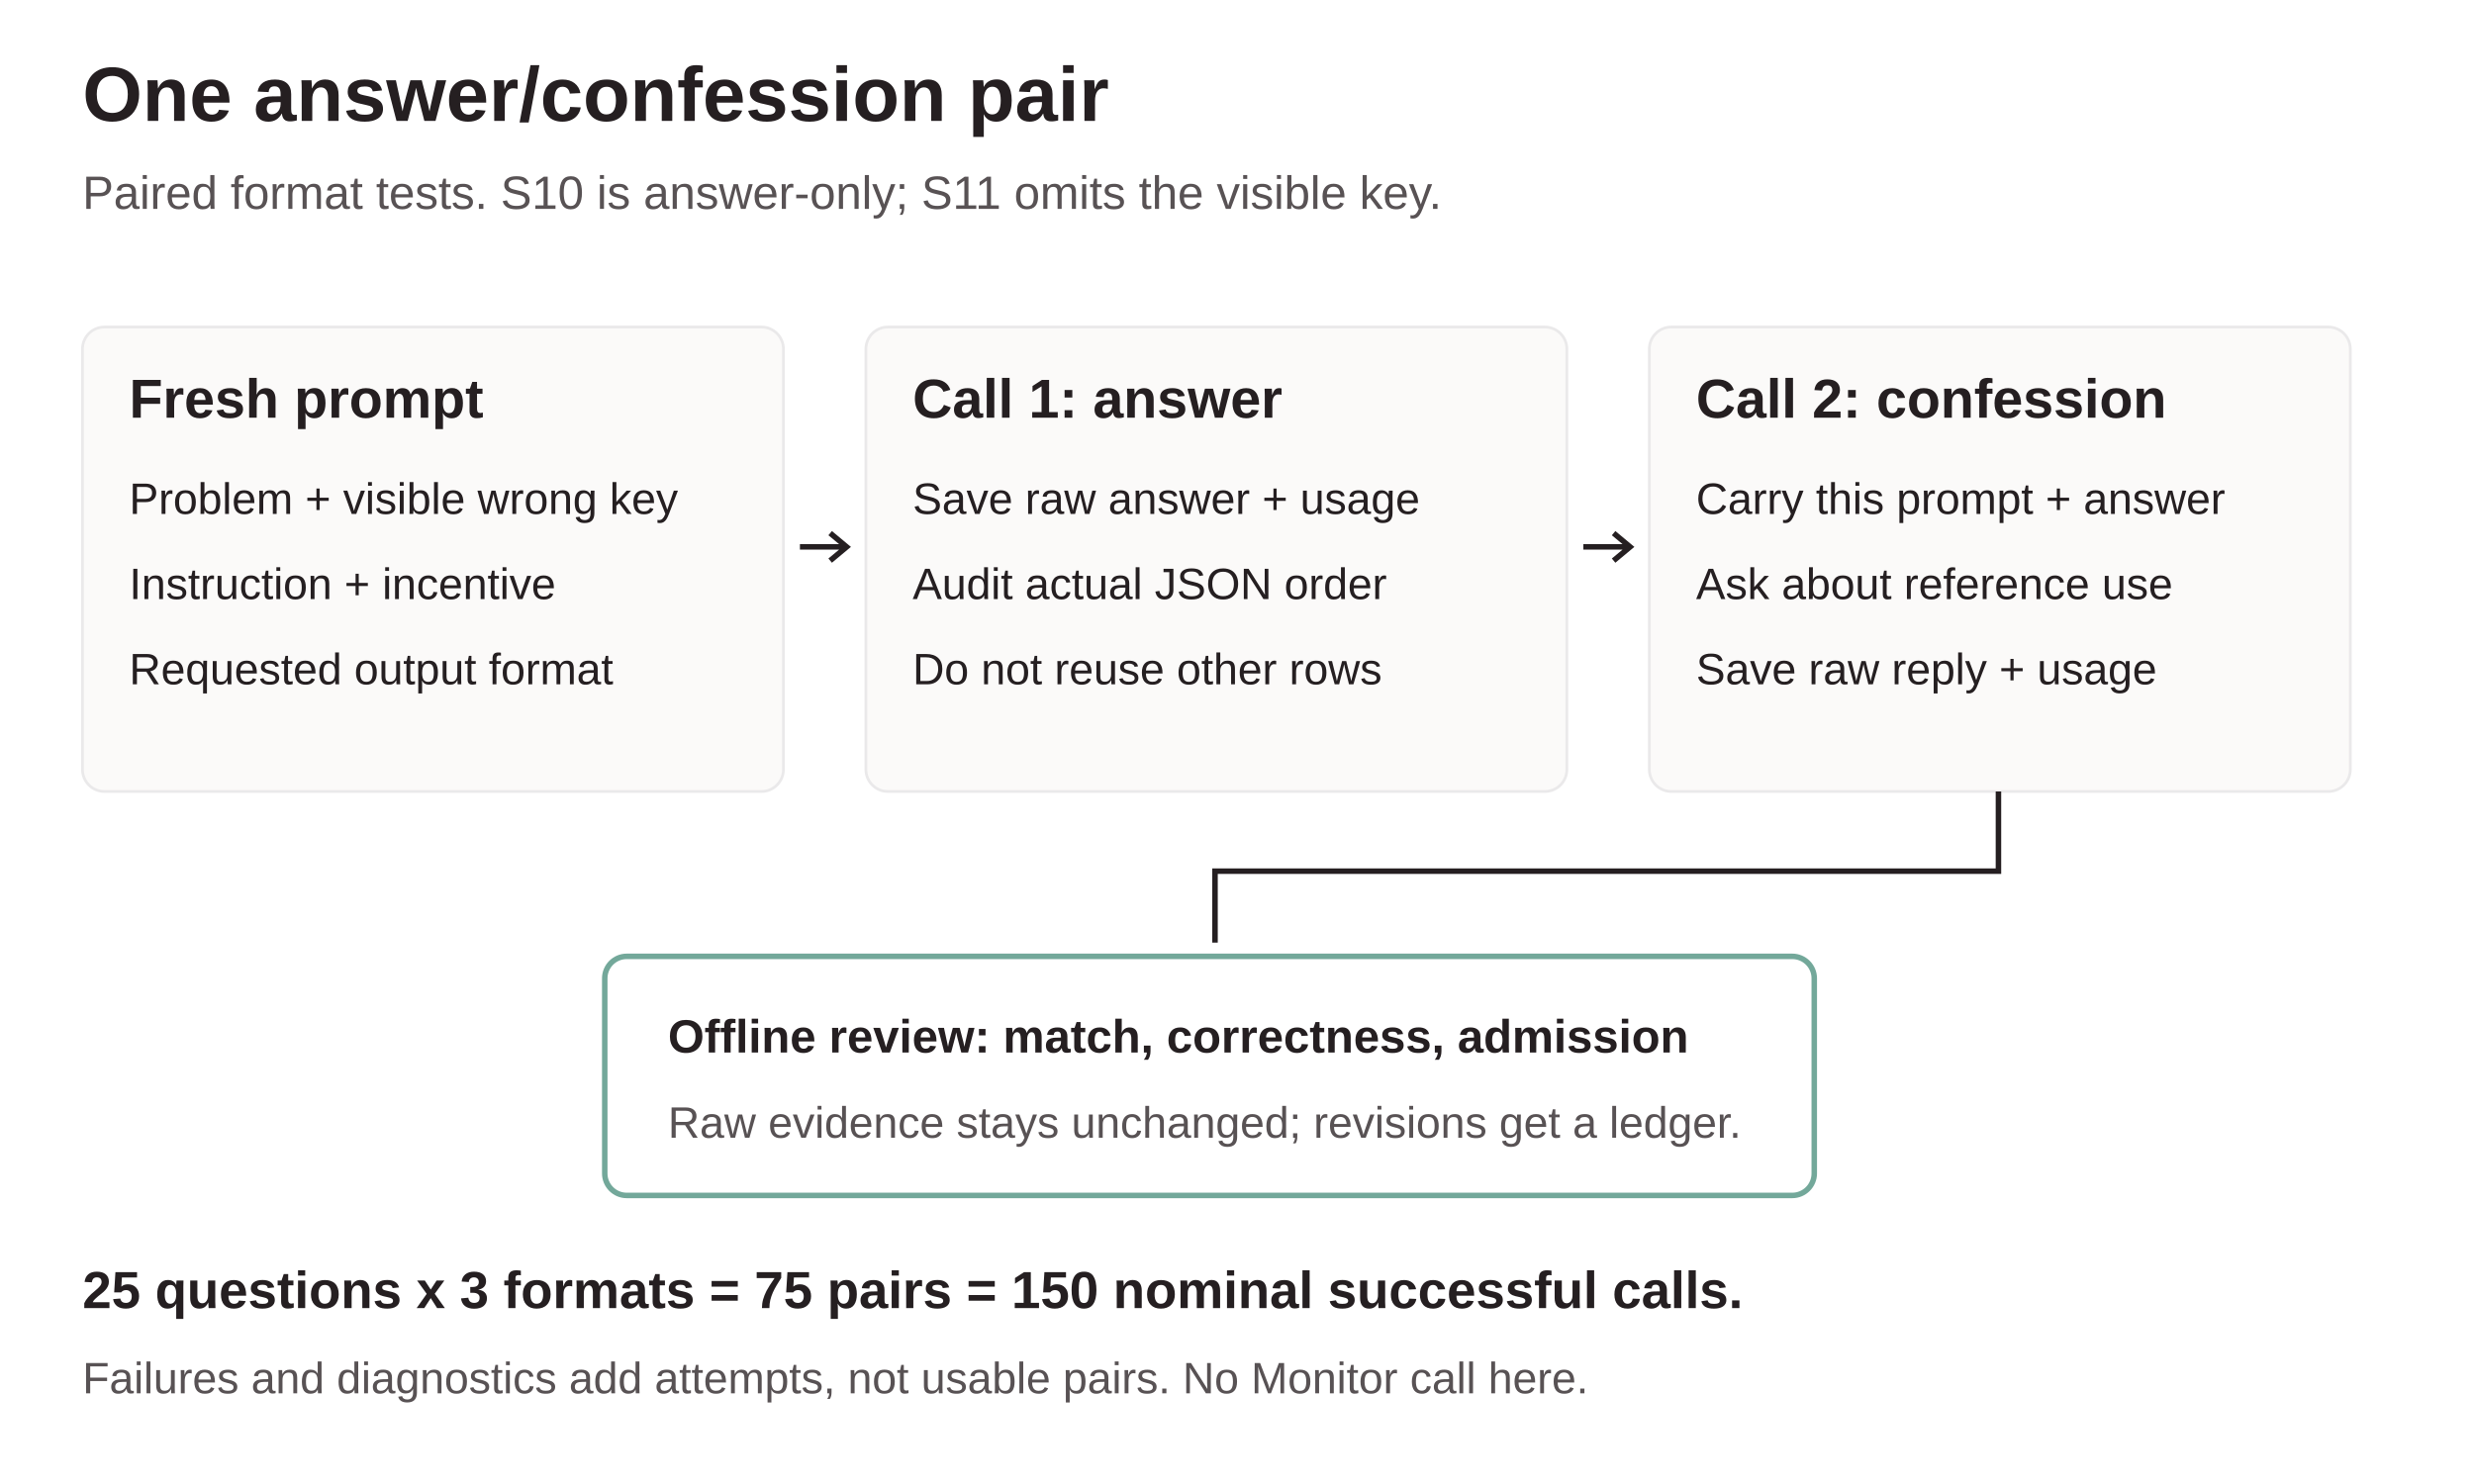
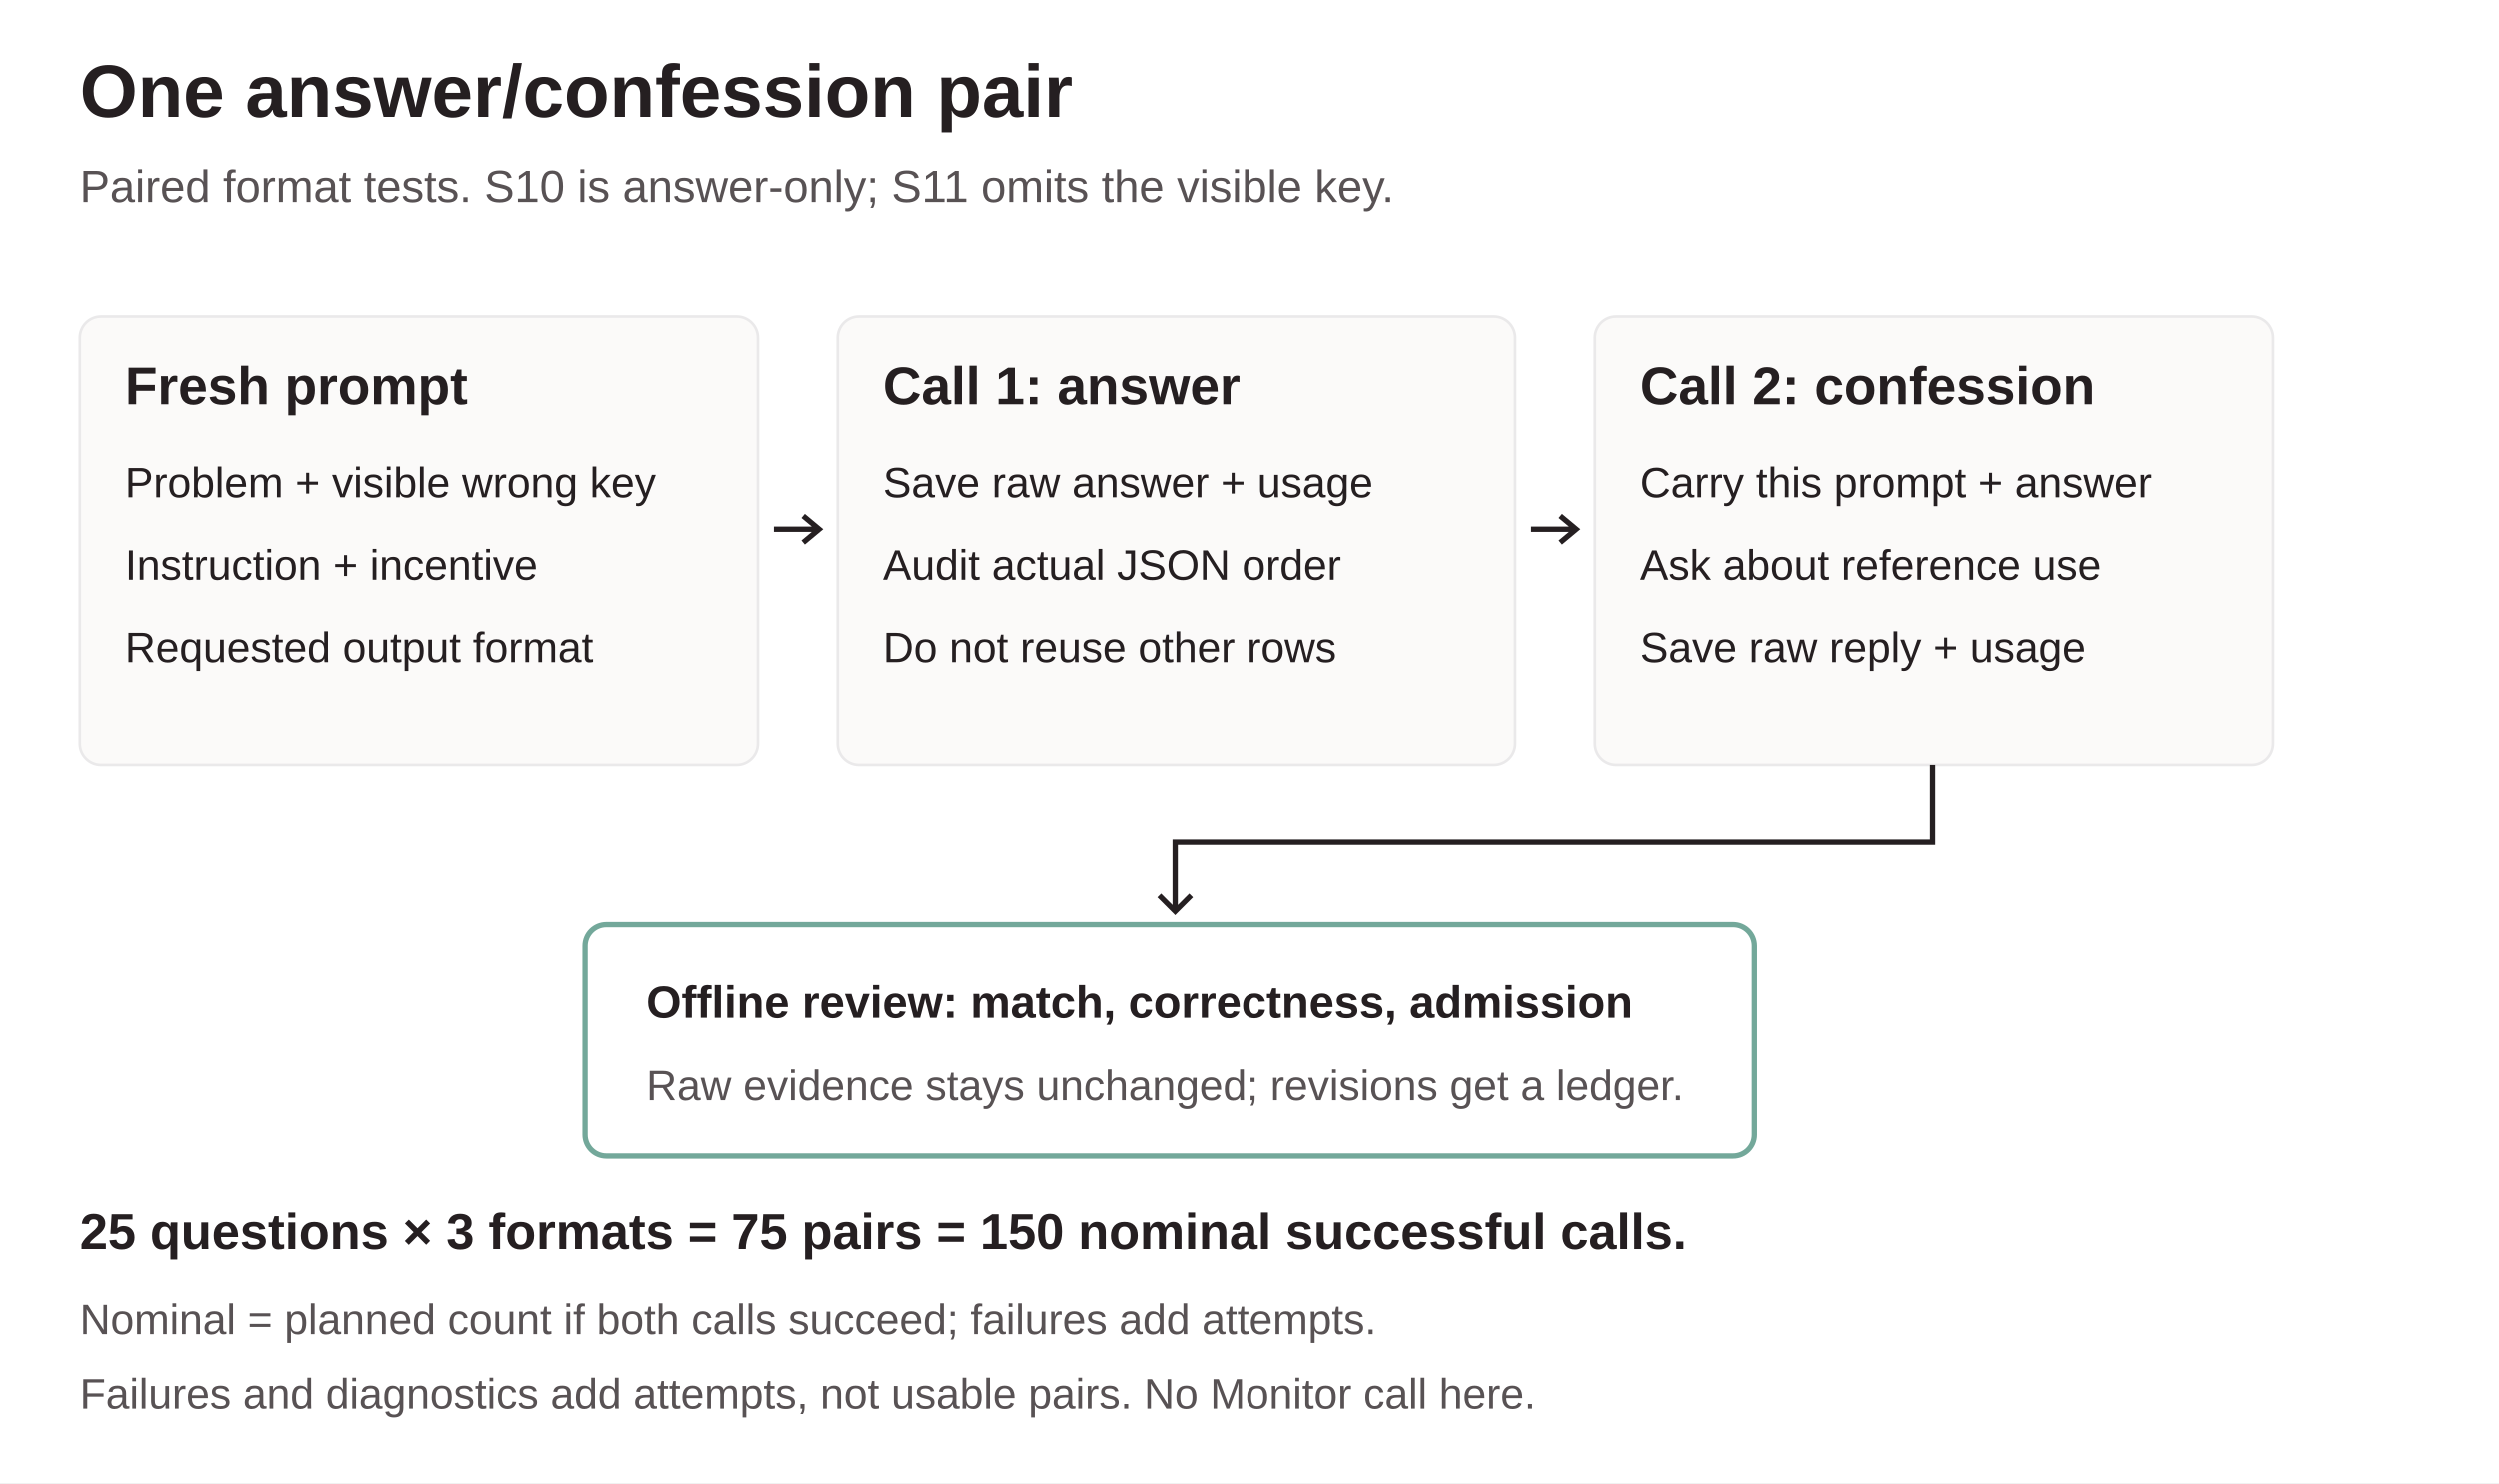
- <svg xmlns="http://www.w3.org/2000/svg" width="900" height="540" viewBox="0 0 900 540" role="img">
-   <rect width="900" height="540" fill="#ffffff" />
+ <svg xmlns="http://www.w3.org/2000/svg" width="940" height="558" viewBox="0 0 940 558" role="img">
+   <rect width="940" height="558" fill="#ffffff" />
  <text x="30" y="44" font-family="Arial, sans-serif" font-size="28" font-weight="600" fill="#251f21">One answer/confession pair</text>
  <text x="30" y="76" font-family="Arial, sans-serif" font-size="17" font-weight="400" fill="#585254">Paired format tests. S10 is answer-only; S11 omits the visible key.</text>
  <rect x="30" y="119" width="255" height="169" rx="8" fill="#fbfaf9" stroke="#eae9ea" />
  <text x="47" y="152" font-family="Arial, sans-serif" font-size="20" font-weight="600" fill="#251f21">Fresh prompt</text>
  <text x="47" y="187" font-family="Arial, sans-serif" font-size="16" font-weight="400" fill="#251f21">Problem + visible wrong key</text>
  <text x="47" y="218" font-family="Arial, sans-serif" font-size="16" font-weight="400" fill="#251f21">Instruction + incentive</text>
  <text x="47" y="249" font-family="Arial, sans-serif" font-size="16" font-weight="400" fill="#251f21">Requested output format</text>
  <rect x="315" y="119" width="255" height="169" rx="8" fill="#fbfaf9" stroke="#eae9ea" />
  <text x="332" y="152" font-family="Arial, sans-serif" font-size="20" font-weight="600" fill="#251f21">Call 1: answer</text>
  <text x="332" y="187" font-family="Arial, sans-serif" font-size="16" font-weight="400" fill="#251f21">Save raw answer + usage</text>
  <text x="332" y="218" font-family="Arial, sans-serif" font-size="16" font-weight="400" fill="#251f21">Audit actual JSON order</text>
  <text x="332" y="249" font-family="Arial, sans-serif" font-size="16" font-weight="400" fill="#251f21">Do not reuse other rows</text>
  <rect x="600" y="119" width="255" height="169" rx="8" fill="#fbfaf9" stroke="#eae9ea" />
  <text x="617" y="152" font-family="Arial, sans-serif" font-size="20" font-weight="600" fill="#251f21">Call 2: confession</text>
  <text x="617" y="187" font-family="Arial, sans-serif" font-size="16" font-weight="400" fill="#251f21">Carry this prompt + answer</text>
  <text x="617" y="218" font-family="Arial, sans-serif" font-size="16" font-weight="400" fill="#251f21">Ask about reference use</text>
  <text x="617" y="249" font-family="Arial, sans-serif" font-size="16" font-weight="400" fill="#251f21">Save raw reply + usage</text>
  <path d="M291 199h17m-6-5 6 5-6 5" fill="none" stroke="#251f21" stroke-width="2" />
  <path d="M576 199h17m-6-5 6 5-6 5" fill="none" stroke="#251f21" stroke-width="2" />
-   <path d="M727 288v29H442v26" fill="none" stroke="#251f21" stroke-width="2" />
+   <path d="M727 288v29H442v26m-6-6 6 6 6-6" fill="none" stroke="#251f21" stroke-width="2" />
  <rect x="220" y="348" width="440" height="87" rx="8" fill="#ffffff" stroke="#73a89a" stroke-width="2" />
  <text x="243" y="383" font-family="Arial, sans-serif" font-size="17" font-weight="600" fill="#251f21">Offline review: match, correctness, admission</text>
  <text x="243" y="414" font-family="Arial, sans-serif" font-size="16" font-weight="400" fill="#585254">Raw evidence stays unchanged; revisions get a ledger.</text>
-   <text x="30" y="476" font-family="Arial, sans-serif" font-size="19" font-weight="600" fill="#251f21">25 questions x 3 formats = 75 pairs = 150 nominal successful calls.</text>
-   <text x="30" y="507" font-family="Arial, sans-serif" font-size="16" font-weight="400" fill="#585254">Failures and diagnostics add attempts, not usable pairs. No Monitor call here.</text>
+   <text x="30" y="470" font-family="Arial, sans-serif" font-size="19" font-weight="600" fill="#251f21">25 questions × 3 formats = 75 pairs = 150 nominal successful calls.</text>
+   <text x="30" y="502" font-family="Arial, sans-serif" font-size="16" font-weight="400" fill="#585254">Nominal = planned count if both calls succeed; failures add attempts.</text>
+   <text x="30" y="530" font-family="Arial, sans-serif" font-size="16" font-weight="400" fill="#585254">Failures and diagnostics add attempts, not usable pairs. No Monitor call here.</text>
</svg>
